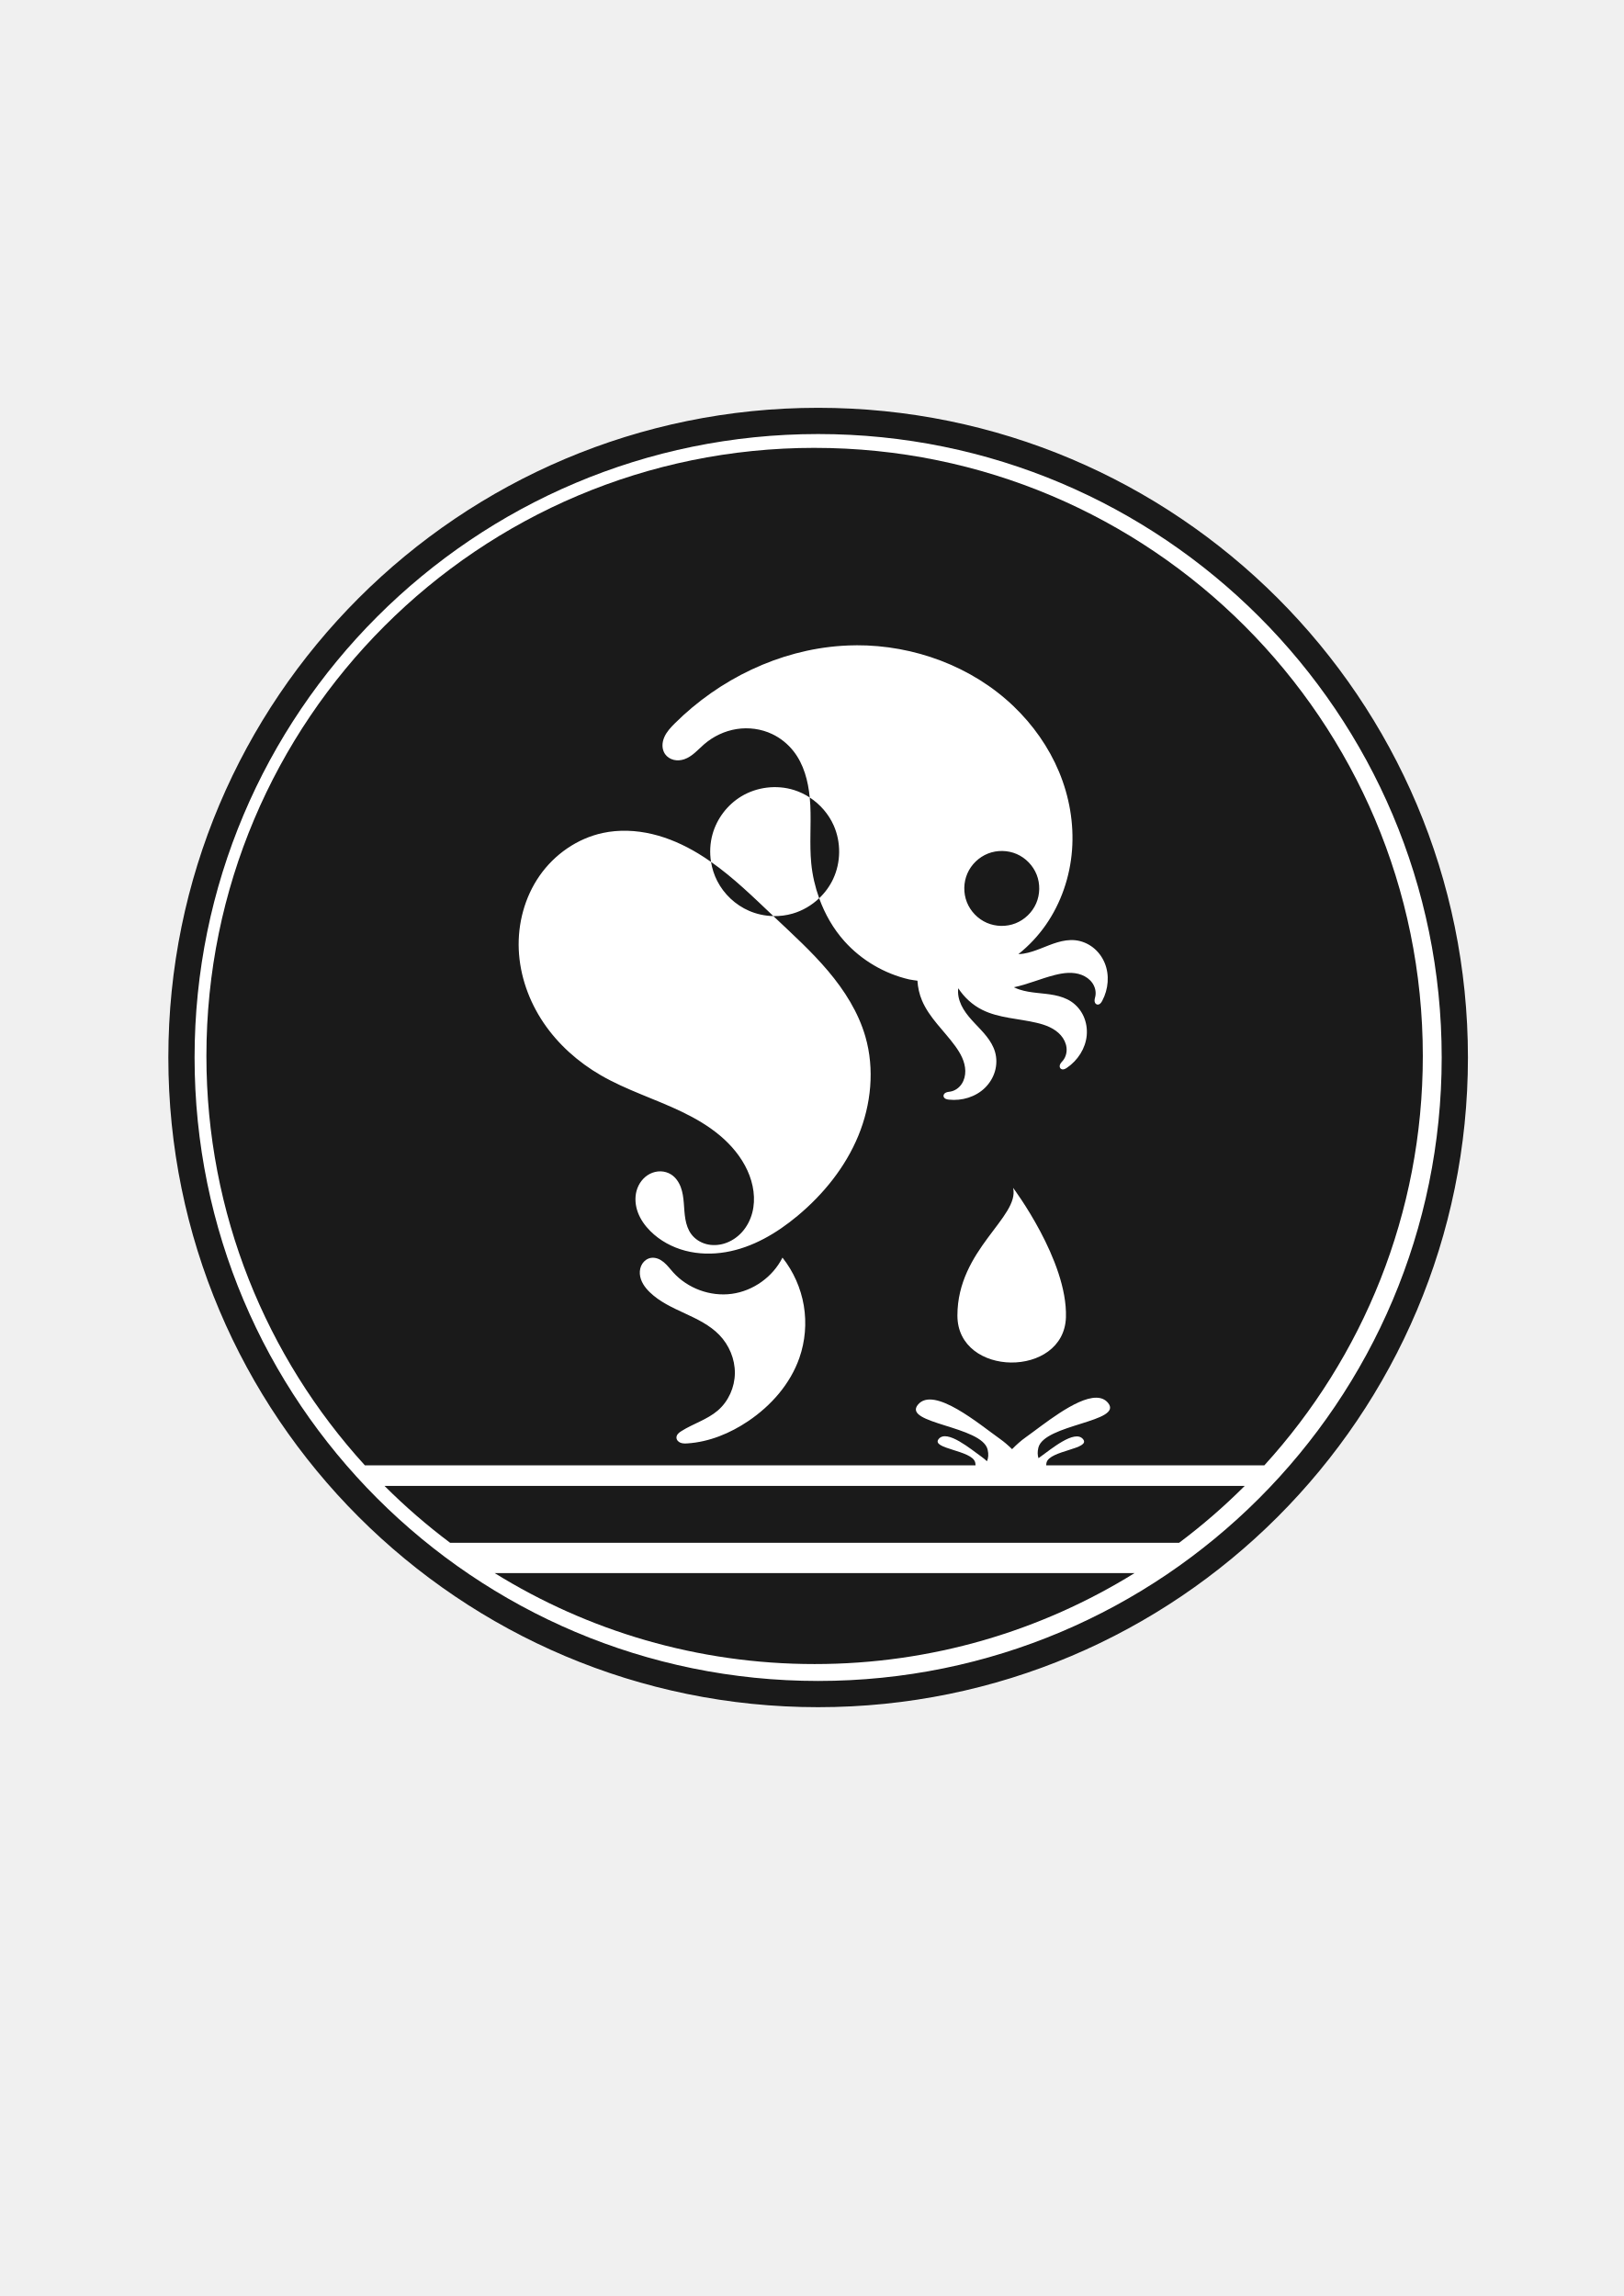
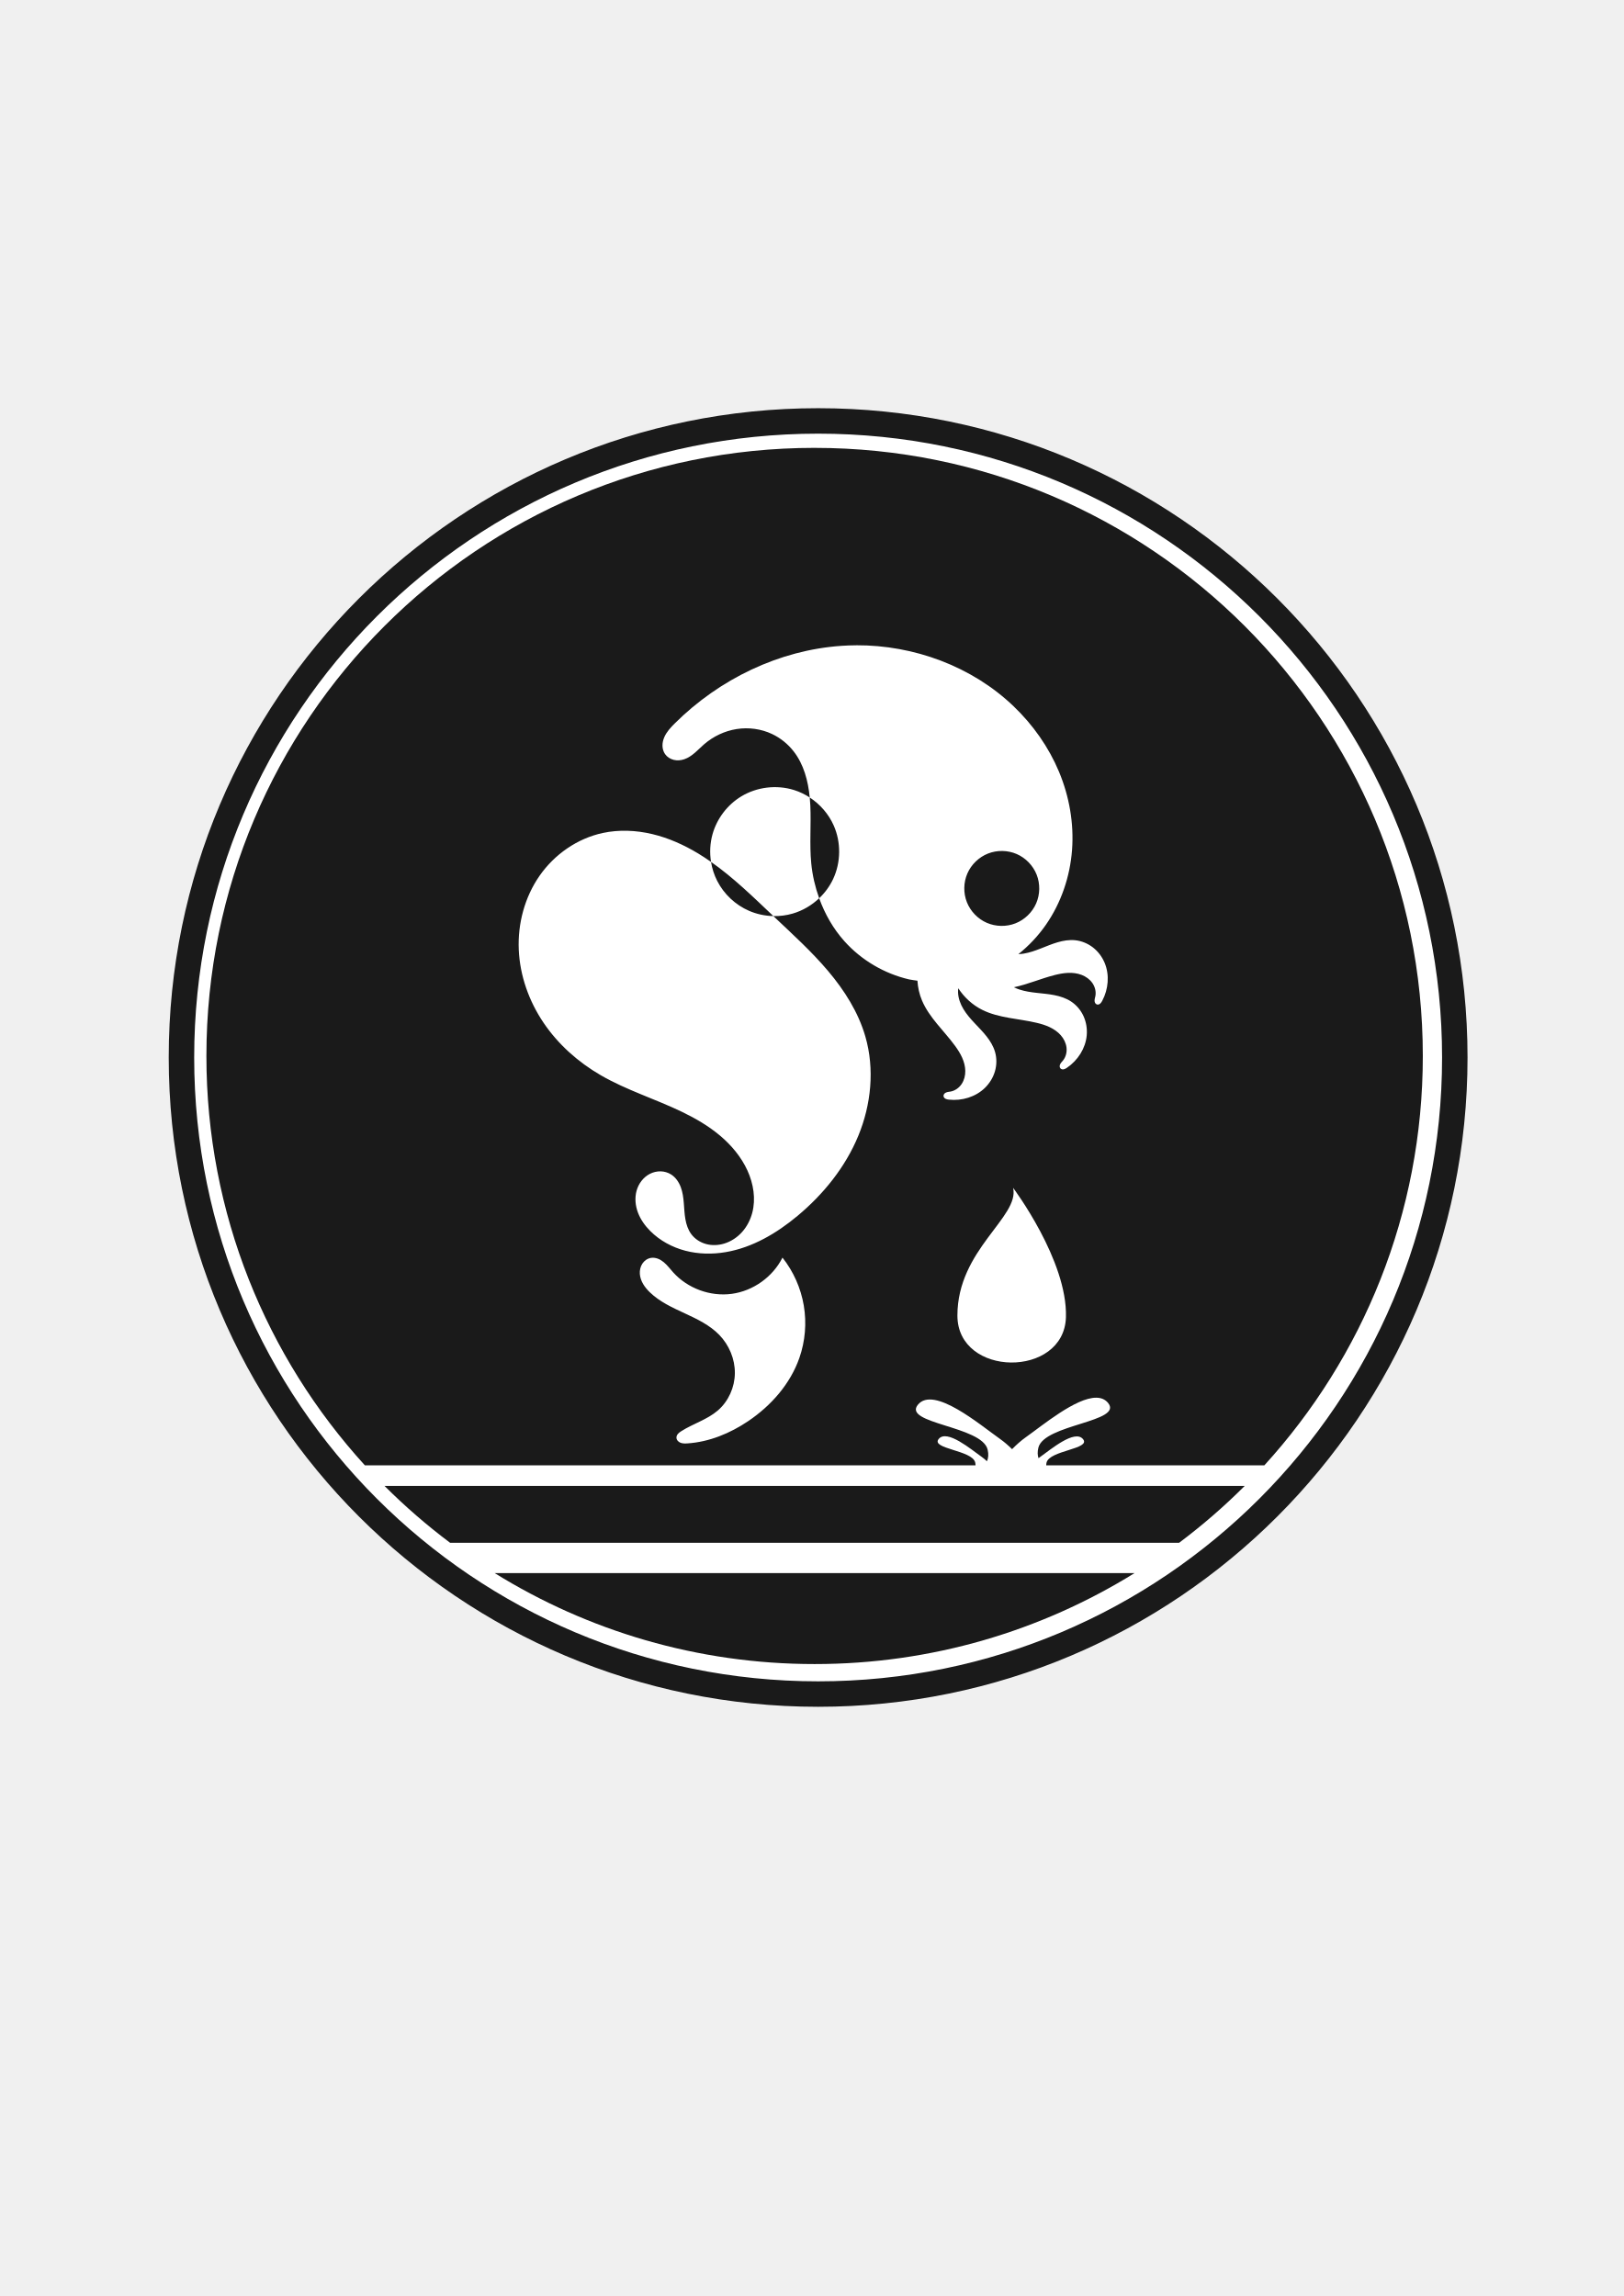
<svg xmlns="http://www.w3.org/2000/svg" width="210mm" height="297mm" viewBox="0 0 210 297" version="1.1" id="svg5">
  <defs id="defs2">
    </defs>
  <g id="layer1">
-     <circle style="fill:#ffffff;stroke-width:3.393;stroke-linecap:round;stroke-linejoin:round;stroke:#1a1a1a;stroke-dasharray:none" id="path1" cx="105.813" cy="136.793" r="82.344" />
+     <g id="path1">
+       <path style="color:#000000;fill:#ffffff;stroke-linecap:round;stroke-linejoin:round;-inkscape-stroke:none" d="M 188.157,136.793 A 82.344,82.344 0 0 1 105.813,219.137 82.344,82.344 0 0 1 23.469,136.793 82.344,82.344 0 0 1 105.813,54.449 82.344,82.344 0 0 1 188.157,136.793 Z" id="path12" />
+       <path style="color:#000000;fill:#1a1a1a;stroke-linecap:round;stroke-linejoin:round;-inkscape-stroke:none" d="m 105.812,52.803 c -46.367,0 -83.99,37.623 -83.99,83.99 0,46.367 37.623,83.99 83.99,83.99 46.367,0 83.99,-37.623 83.99,-83.99 0,-46.367 -37.623,-83.99 -83.99,-83.99 z m 0,3.293 c 44.587,0 80.697,36.11 80.697,80.697 0,44.587 -36.11,80.697 -80.697,80.697 -44.587,0 -80.697,-36.11 -80.697,-80.697 0,-44.587 36.11,-80.697 80.697,-80.697 z" id="path13" />
+     </g>
    <path id="path2" style="fill:#1a1a1a;fill-opacity:1;stroke-width:1.19;stroke-linecap:round;stroke-linejoin:round" d="m 105.356,57.933 c -43.443,1.78e-4 -78.661,35.218 -78.661,78.661 -9.3e-5,20.397 7.765,38.98 20.498,52.957 h 78.975 c 0.002,-0.115 -0.011,-0.238 -0.043,-0.375 -0.38,-1.601 -5.79,-1.747 -4.717,-3.042 1.073,-1.295 4.193,1.359 5.564,2.326 0.233,0.165 0.46,0.357 0.676,0.56 0.178,-0.396 0.232,-0.889 0.085,-1.51 -0.726,-3.059 -11.061,-3.338 -9.011,-5.811 2.05,-2.474 8.011,2.595 10.628,4.444 0.539,0.381 1.059,0.835 1.547,1.315 0.553,-0.565 1.154,-1.106 1.779,-1.547 2.127,-1.502 6.46,-5.13 9.11,-5.111 0.612,0.004 1.134,0.203 1.518,0.667 2.05,2.474 -8.285,2.753 -9.011,5.812 -0.128,0.538 -0.103,0.98 0.021,1.347 0.063,-0.049 0.127,-0.098 0.191,-0.143 1.37,-0.968 4.491,-3.621 5.564,-2.326 1.073,1.295 -4.337,1.441 -4.717,3.042 -0.031,0.129 -0.04,0.245 -0.04,0.354 h 28.209 c 12.733,-13.977 20.498,-32.56 20.498,-52.957 -1.7e-4,-43.443 -35.218,-78.661 -78.661,-78.661 z m 5.384,25.536 c 7.464,-0.031 14.965,2.729 20.352,7.89 2.496,2.391 4.536,5.272 5.869,8.461 1.333,3.189 1.951,6.687 1.69,10.134 -0.261,3.447 -1.409,6.836 -3.383,9.674 -0.993,1.428 -2.196,2.71 -3.556,3.794 0.229,-0.009 0.458,-0.028 0.684,-0.065 0.76,-0.124 1.491,-0.384 2.208,-0.664 0.717,-0.28 1.428,-0.583 2.167,-0.8 0.739,-0.217 1.514,-0.346 2.28,-0.269 0.839,0.085 1.649,0.422 2.314,0.941 0.665,0.519 1.184,1.219 1.508,1.998 0.647,1.558 0.479,3.4 -0.313,4.89 -0.073,0.136 -0.152,0.273 -0.271,0.372 -0.059,0.049 -0.129,0.088 -0.203,0.109 -0.075,0.02 -0.155,0.02 -0.229,-0.005 -0.095,-0.032 -0.173,-0.106 -0.222,-0.194 -0.048,-0.088 -0.069,-0.189 -0.07,-0.29 -0.004,-0.201 0.066,-0.395 0.104,-0.592 0.112,-0.581 -0.047,-1.2 -0.384,-1.687 -0.336,-0.487 -0.84,-0.847 -1.393,-1.059 -0.553,-0.212 -1.153,-0.283 -1.744,-0.26 -0.592,0.023 -1.176,0.137 -1.75,0.282 -1.774,0.45 -3.491,1.21 -5.269,1.578 0.228,0.112 0.464,0.209 0.705,0.289 0.731,0.243 1.499,0.353 2.264,0.438 0.765,0.085 1.535,0.147 2.29,0.298 0.755,0.151 1.501,0.396 2.144,0.821 0.704,0.465 1.265,1.139 1.612,1.908 0.347,0.769 0.482,1.63 0.407,2.47 -0.151,1.681 -1.155,3.233 -2.549,4.184 -0.128,0.087 -0.262,0.172 -0.413,0.204 -0.076,0.016 -0.155,0.018 -0.23,0.002 -0.075,-0.017 -0.146,-0.054 -0.2,-0.11 -0.069,-0.073 -0.105,-0.174 -0.107,-0.275 -0.003,-0.1 0.027,-0.2 0.072,-0.29 0.09,-0.179 0.242,-0.32 0.367,-0.477 0.369,-0.463 0.516,-1.084 0.444,-1.671 -0.072,-0.588 -0.35,-1.14 -0.741,-1.585 -0.391,-0.445 -0.89,-0.785 -1.424,-1.04 -0.534,-0.255 -1.106,-0.426 -1.681,-0.563 -2.362,-0.565 -4.89,-0.599 -7.062,-1.685 -1.258,-0.629 -2.324,-1.613 -3.092,-2.79 -0.02,0.177 -0.032,0.356 -0.026,0.536 0.025,0.77 0.305,1.515 0.703,2.174 0.398,0.659 0.91,1.242 1.437,1.803 0.527,0.561 1.072,1.107 1.548,1.713 0.476,0.605 0.884,1.277 1.097,2.017 0.233,0.811 0.223,1.687 -0.013,2.497 -0.235,0.81 -0.691,1.553 -1.294,2.143 -1.206,1.18 -2.978,1.709 -4.656,1.527 -0.154,-0.017 -0.31,-0.04 -0.446,-0.114 -0.068,-0.037 -0.13,-0.086 -0.176,-0.148 -0.046,-0.062 -0.076,-0.136 -0.081,-0.213 -0.005,-0.1 0.033,-0.201 0.097,-0.278 0.064,-0.078 0.15,-0.134 0.243,-0.173 0.185,-0.078 0.392,-0.086 0.589,-0.124 0.581,-0.112 1.096,-0.489 1.423,-0.983 0.327,-0.493 0.474,-1.094 0.465,-1.686 -0.009,-0.592 -0.167,-1.176 -0.408,-1.716 -0.241,-0.541 -0.564,-1.041 -0.912,-1.519 -1.43,-1.963 -3.33,-3.631 -4.277,-5.868 -0.345,-0.813 -0.539,-1.685 -0.593,-2.566 -0.358,-0.058 -0.722,-0.083 -1.075,-0.165 -3.202,-0.744 -6.167,-2.485 -8.361,-4.933 -1.447,-1.615 -2.536,-3.524 -3.272,-5.566 -1.4e-4,-4e-4 1.6e-4,-9.1e-4 0,-9.1e-4 l -9e-4,9.1e-4 v 4.5e-4 c -0.967,0.919 -2.149,1.613 -3.431,1.984 -0.808,0.234 -1.652,0.341 -2.493,0.323 0.052,0.05 0.105,0.1 0.158,0.149 2.378,2.25 4.811,4.456 6.923,6.958 2.112,2.501 3.91,5.33 4.818,8.476 1.214,4.202 0.754,8.8 -0.915,12.844 -1.669,4.043 -4.498,7.548 -7.857,10.35 -2.695,2.248 -5.829,4.103 -9.289,4.692 -1.73,0.294 -3.525,0.263 -5.223,-0.181 -1.698,-0.444 -3.295,-1.307 -4.535,-2.549 -0.677,-0.679 -1.25,-1.475 -1.589,-2.372 -0.34,-0.896 -0.437,-1.898 -0.186,-2.823 0.251,-0.925 0.868,-1.762 1.722,-2.199 0.427,-0.218 0.907,-0.335 1.386,-0.326 0.479,0.01 0.957,0.148 1.361,0.404 0.591,0.375 1.005,0.986 1.251,1.642 0.245,0.656 0.336,1.358 0.392,2.056 0.057,0.698 0.083,1.401 0.205,2.09 0.122,0.69 0.347,1.374 0.765,1.936 0.468,0.629 1.165,1.075 1.923,1.278 0.758,0.202 1.572,0.167 2.323,-0.059 0.899,-0.271 1.709,-0.81 2.333,-1.512 0.624,-0.701 1.063,-1.56 1.303,-2.467 0.48,-1.815 0.157,-3.778 -0.625,-5.484 -0.804,-1.753 -2.072,-3.268 -3.547,-4.509 -1.475,-1.242 -3.156,-2.22 -4.892,-3.059 -3.473,-1.677 -7.202,-2.82 -10.539,-4.754 -2.916,-1.691 -5.499,-3.987 -7.386,-6.779 -1.887,-2.793 -3.062,-6.087 -3.208,-9.455 -0.145,-3.367 0.764,-6.796 2.69,-9.562 1.926,-2.766 4.882,-4.831 8.177,-5.536 2.104,-0.451 4.309,-0.353 6.402,0.145 2.094,0.498 4.081,1.389 5.923,2.501 0.572,0.345 1.129,0.713 1.674,1.096 -0.192,-1.199 -0.129,-2.441 0.202,-3.609 0.567,-2.002 1.913,-3.771 3.69,-4.853 2.024,-1.233 4.586,-1.545 6.847,-0.834 0.717,0.225 1.4,0.553 2.028,0.964 0.033,0.349 0.06,0.698 0.076,1.045 0.116,2.487 -0.121,4.987 0.118,7.465 0.148,1.542 0.501,3.066 1.026,4.524 0.75,-0.713 1.371,-1.56 1.809,-2.498 1.004,-2.147 1.033,-4.728 0.079,-6.897 -0.652,-1.482 -1.755,-2.754 -3.109,-3.639 -0.206,-2.148 -0.77,-4.289 -2.088,-5.977 -0.736,-0.942 -1.691,-1.714 -2.77,-2.227 -1.418,-0.674 -3.044,-0.893 -4.595,-0.649 -1.551,0.244 -3.023,0.945 -4.211,1.973 -0.408,0.353 -0.783,0.744 -1.193,1.095 -0.41,0.352 -0.862,0.667 -1.374,0.84 -0.435,0.148 -0.912,0.187 -1.359,0.078 -0.447,-0.109 -0.86,-0.371 -1.122,-0.749 -0.217,-0.313 -0.325,-0.695 -0.333,-1.075 -0.007,-0.381 0.083,-0.76 0.234,-1.109 0.303,-0.699 0.838,-1.268 1.378,-1.804 5.74,-5.704 13.477,-9.464 21.55,-10.014 0.631,-0.043 1.262,-0.065 1.895,-0.068 z m 18.904,26.609 c -0.635,-0.01 -1.272,0.1 -1.862,0.333 -1.181,0.466 -2.163,1.415 -2.669,2.58 -0.506,1.165 -0.529,2.53 -0.063,3.712 0.466,1.181 1.415,2.164 2.58,2.67 1.165,0.506 2.531,0.529 3.713,0.063 1.181,-0.466 2.163,-1.415 2.669,-2.58 0.506,-1.165 0.529,-2.531 0.063,-3.713 -0.466,-1.181 -1.415,-2.163 -2.58,-2.669 -0.582,-0.253 -1.215,-0.384 -1.85,-0.396 z m -37.683,1.412 c 0.137,0.854 0.404,1.688 0.797,2.459 0.873,1.712 2.356,3.106 4.119,3.87 0.991,0.429 2.067,0.659 3.147,0.682 -2.588,-2.452 -5.154,-4.969 -8.062,-7.01 z m 39.07,42.166 c 0,0 7.055,9.385 6.831,16.737 -0.24,7.893 -14.036,7.796 -14.036,-0.219 0,-8.538 8.069,-12.739 7.205,-16.518 z m -29.829,9.024 c 1.419,1.794 2.377,3.949 2.757,6.205 0.38,2.256 0.182,4.606 -0.572,6.766 -1.174,3.366 -3.656,6.179 -6.611,8.173 -2.344,1.582 -5.05,2.703 -7.872,2.887 -0.303,0.02 -0.617,0.027 -0.898,-0.087 -0.141,-0.057 -0.271,-0.144 -0.366,-0.262 -0.095,-0.118 -0.155,-0.268 -0.152,-0.42 0.003,-0.179 0.089,-0.348 0.208,-0.481 0.119,-0.133 0.268,-0.235 0.419,-0.331 1.529,-0.972 3.344,-1.49 4.718,-2.67 1.387,-1.191 2.195,-3.01 2.21,-4.838 0.016,-1.828 -0.746,-3.639 -2.019,-4.95 -1.23,-1.266 -2.864,-2.046 -4.466,-2.787 -1.602,-0.741 -3.244,-1.493 -4.512,-2.721 -0.331,-0.321 -0.635,-0.674 -0.868,-1.072 -0.233,-0.398 -0.393,-0.844 -0.425,-1.304 -0.032,-0.46 0.069,-0.935 0.321,-1.321 0.251,-0.387 0.659,-0.678 1.114,-0.752 0.297,-0.048 0.605,-0.005 0.887,0.099 0.282,0.104 0.539,0.267 0.771,0.459 0.463,0.383 0.822,0.875 1.225,1.321 1.874,2.075 4.8,3.146 7.57,2.771 2.77,-0.375 5.306,-2.186 6.56,-4.685 z m -51.476,29.527 c 2.65,2.65 5.489,5.111 8.493,7.364 h 94.275 c 3.004,-2.252 5.844,-4.713 8.493,-7.364 z m 14.255,11.284 c 12.021,7.451 26.192,11.764 41.375,11.764 15.183,7e-5 29.354,-4.313 41.376,-11.764 z" />
  </g>
</svg>
